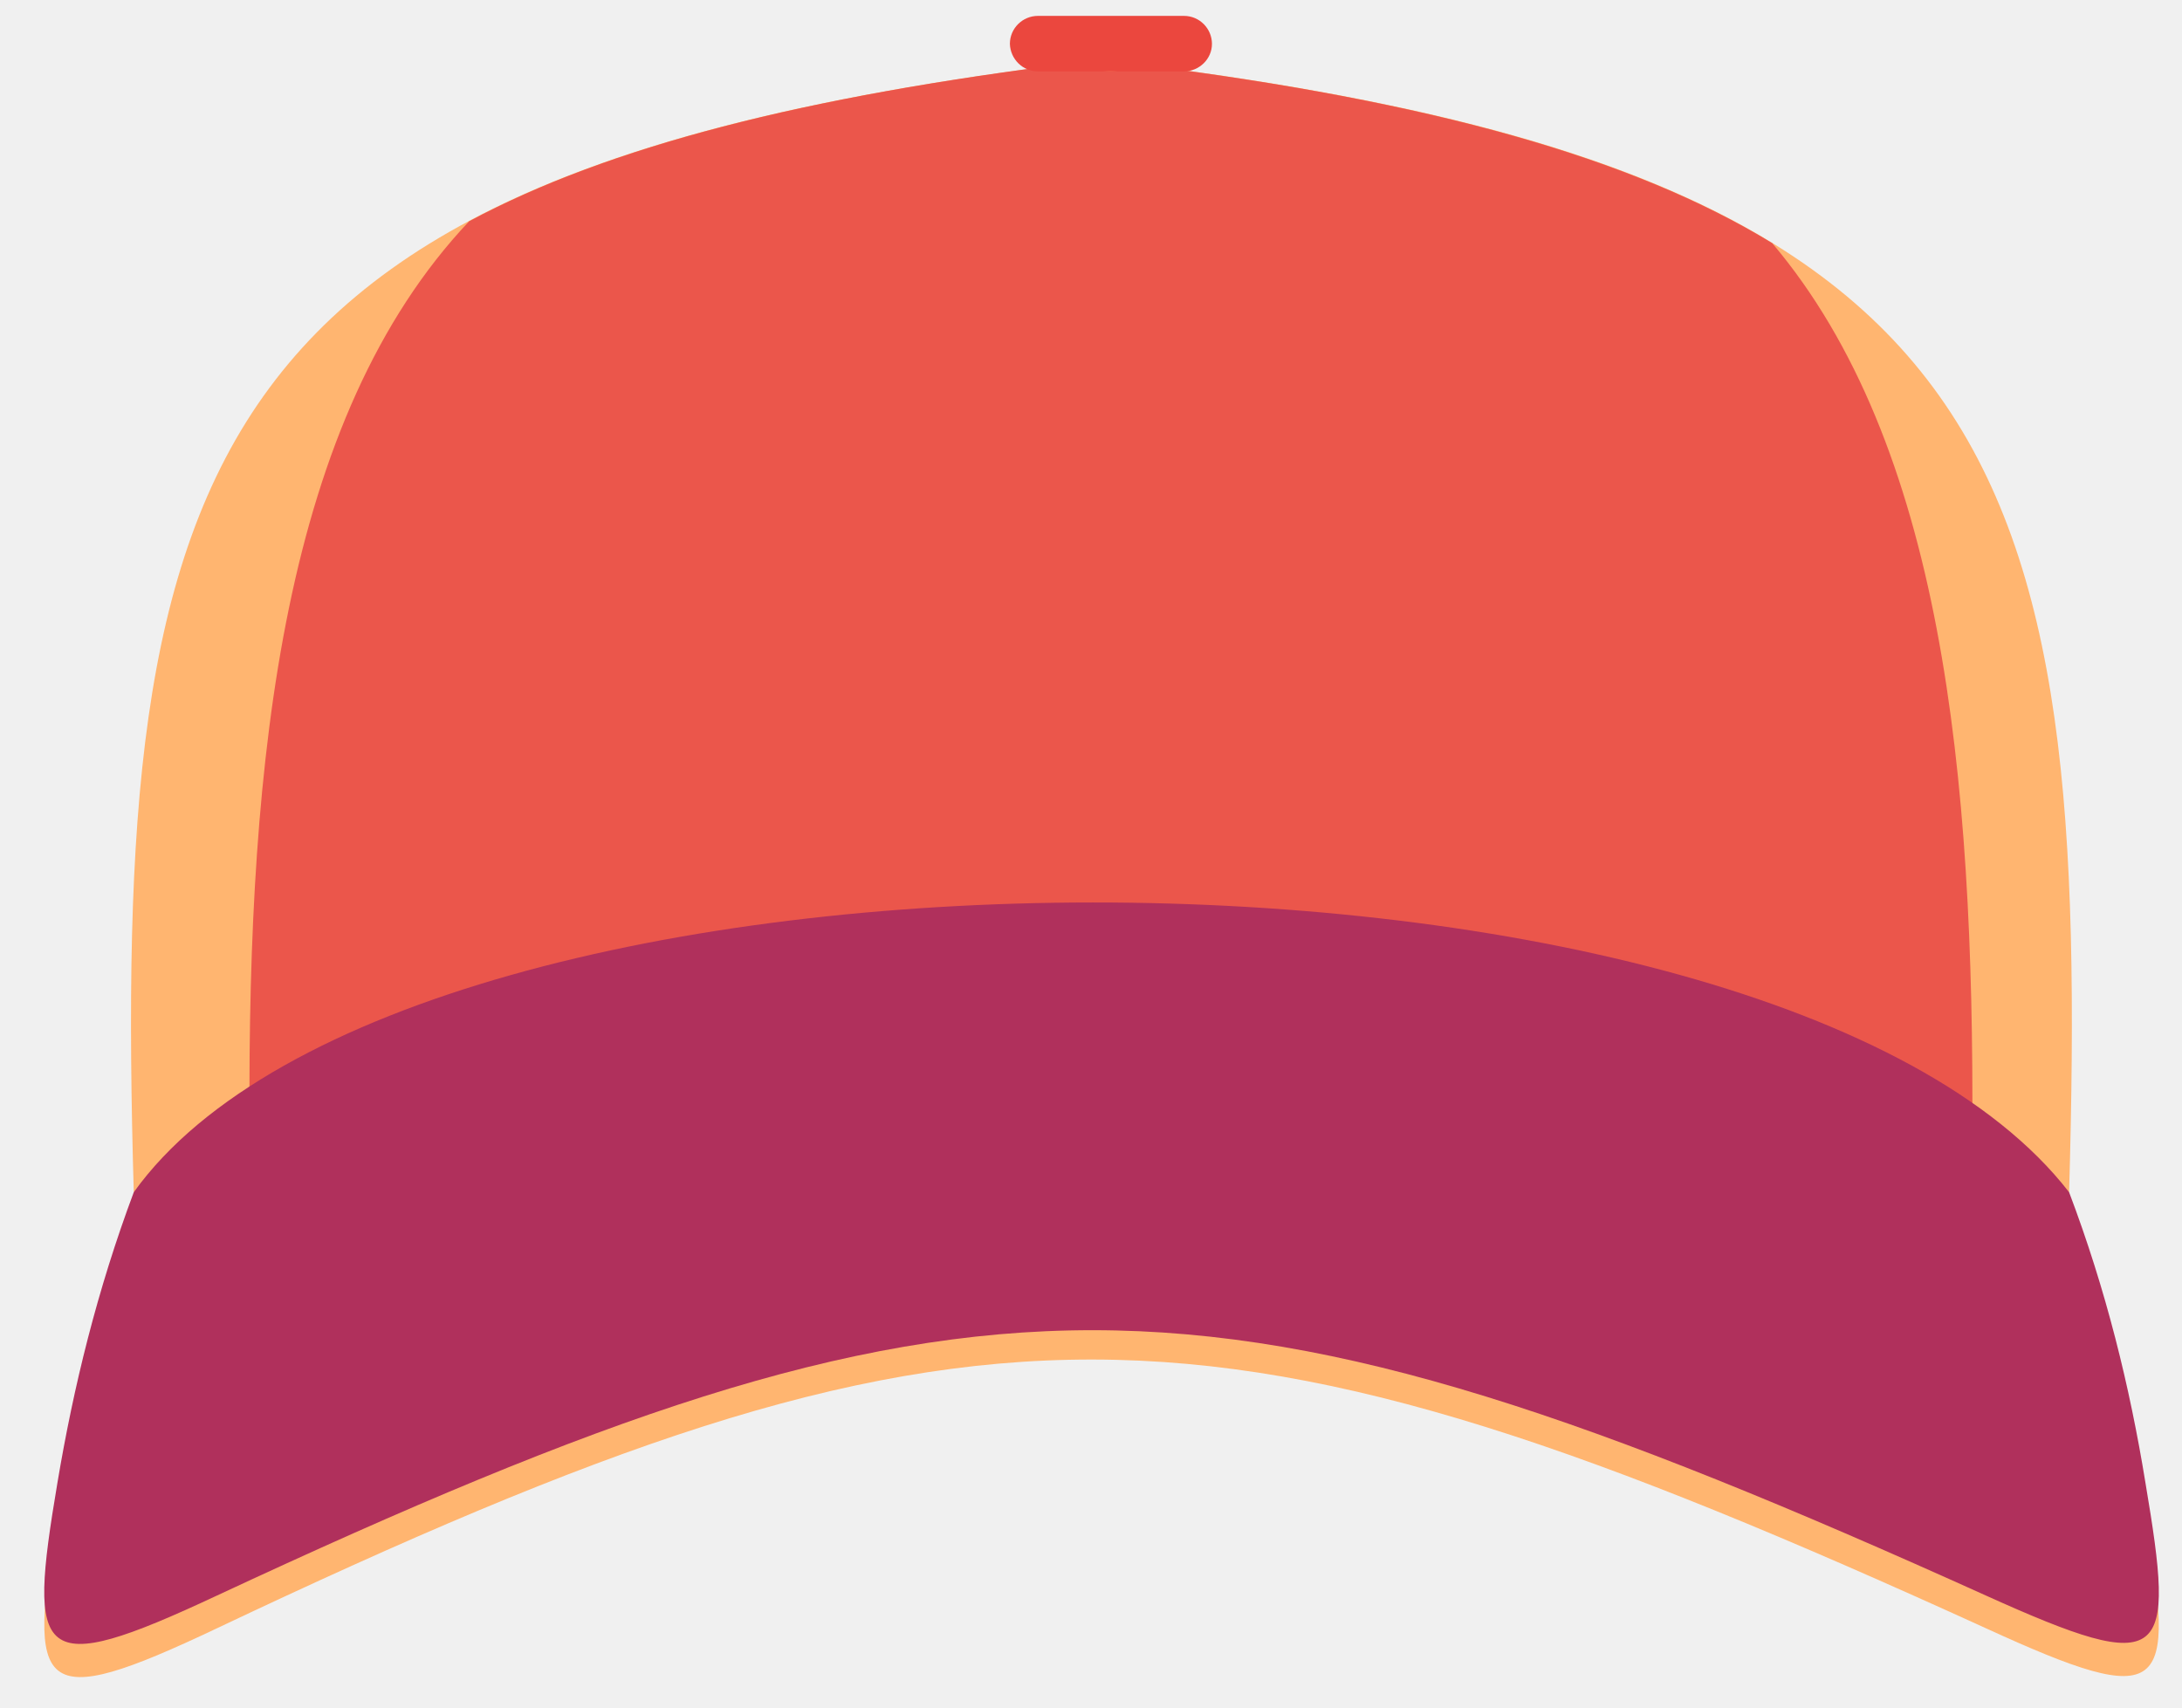
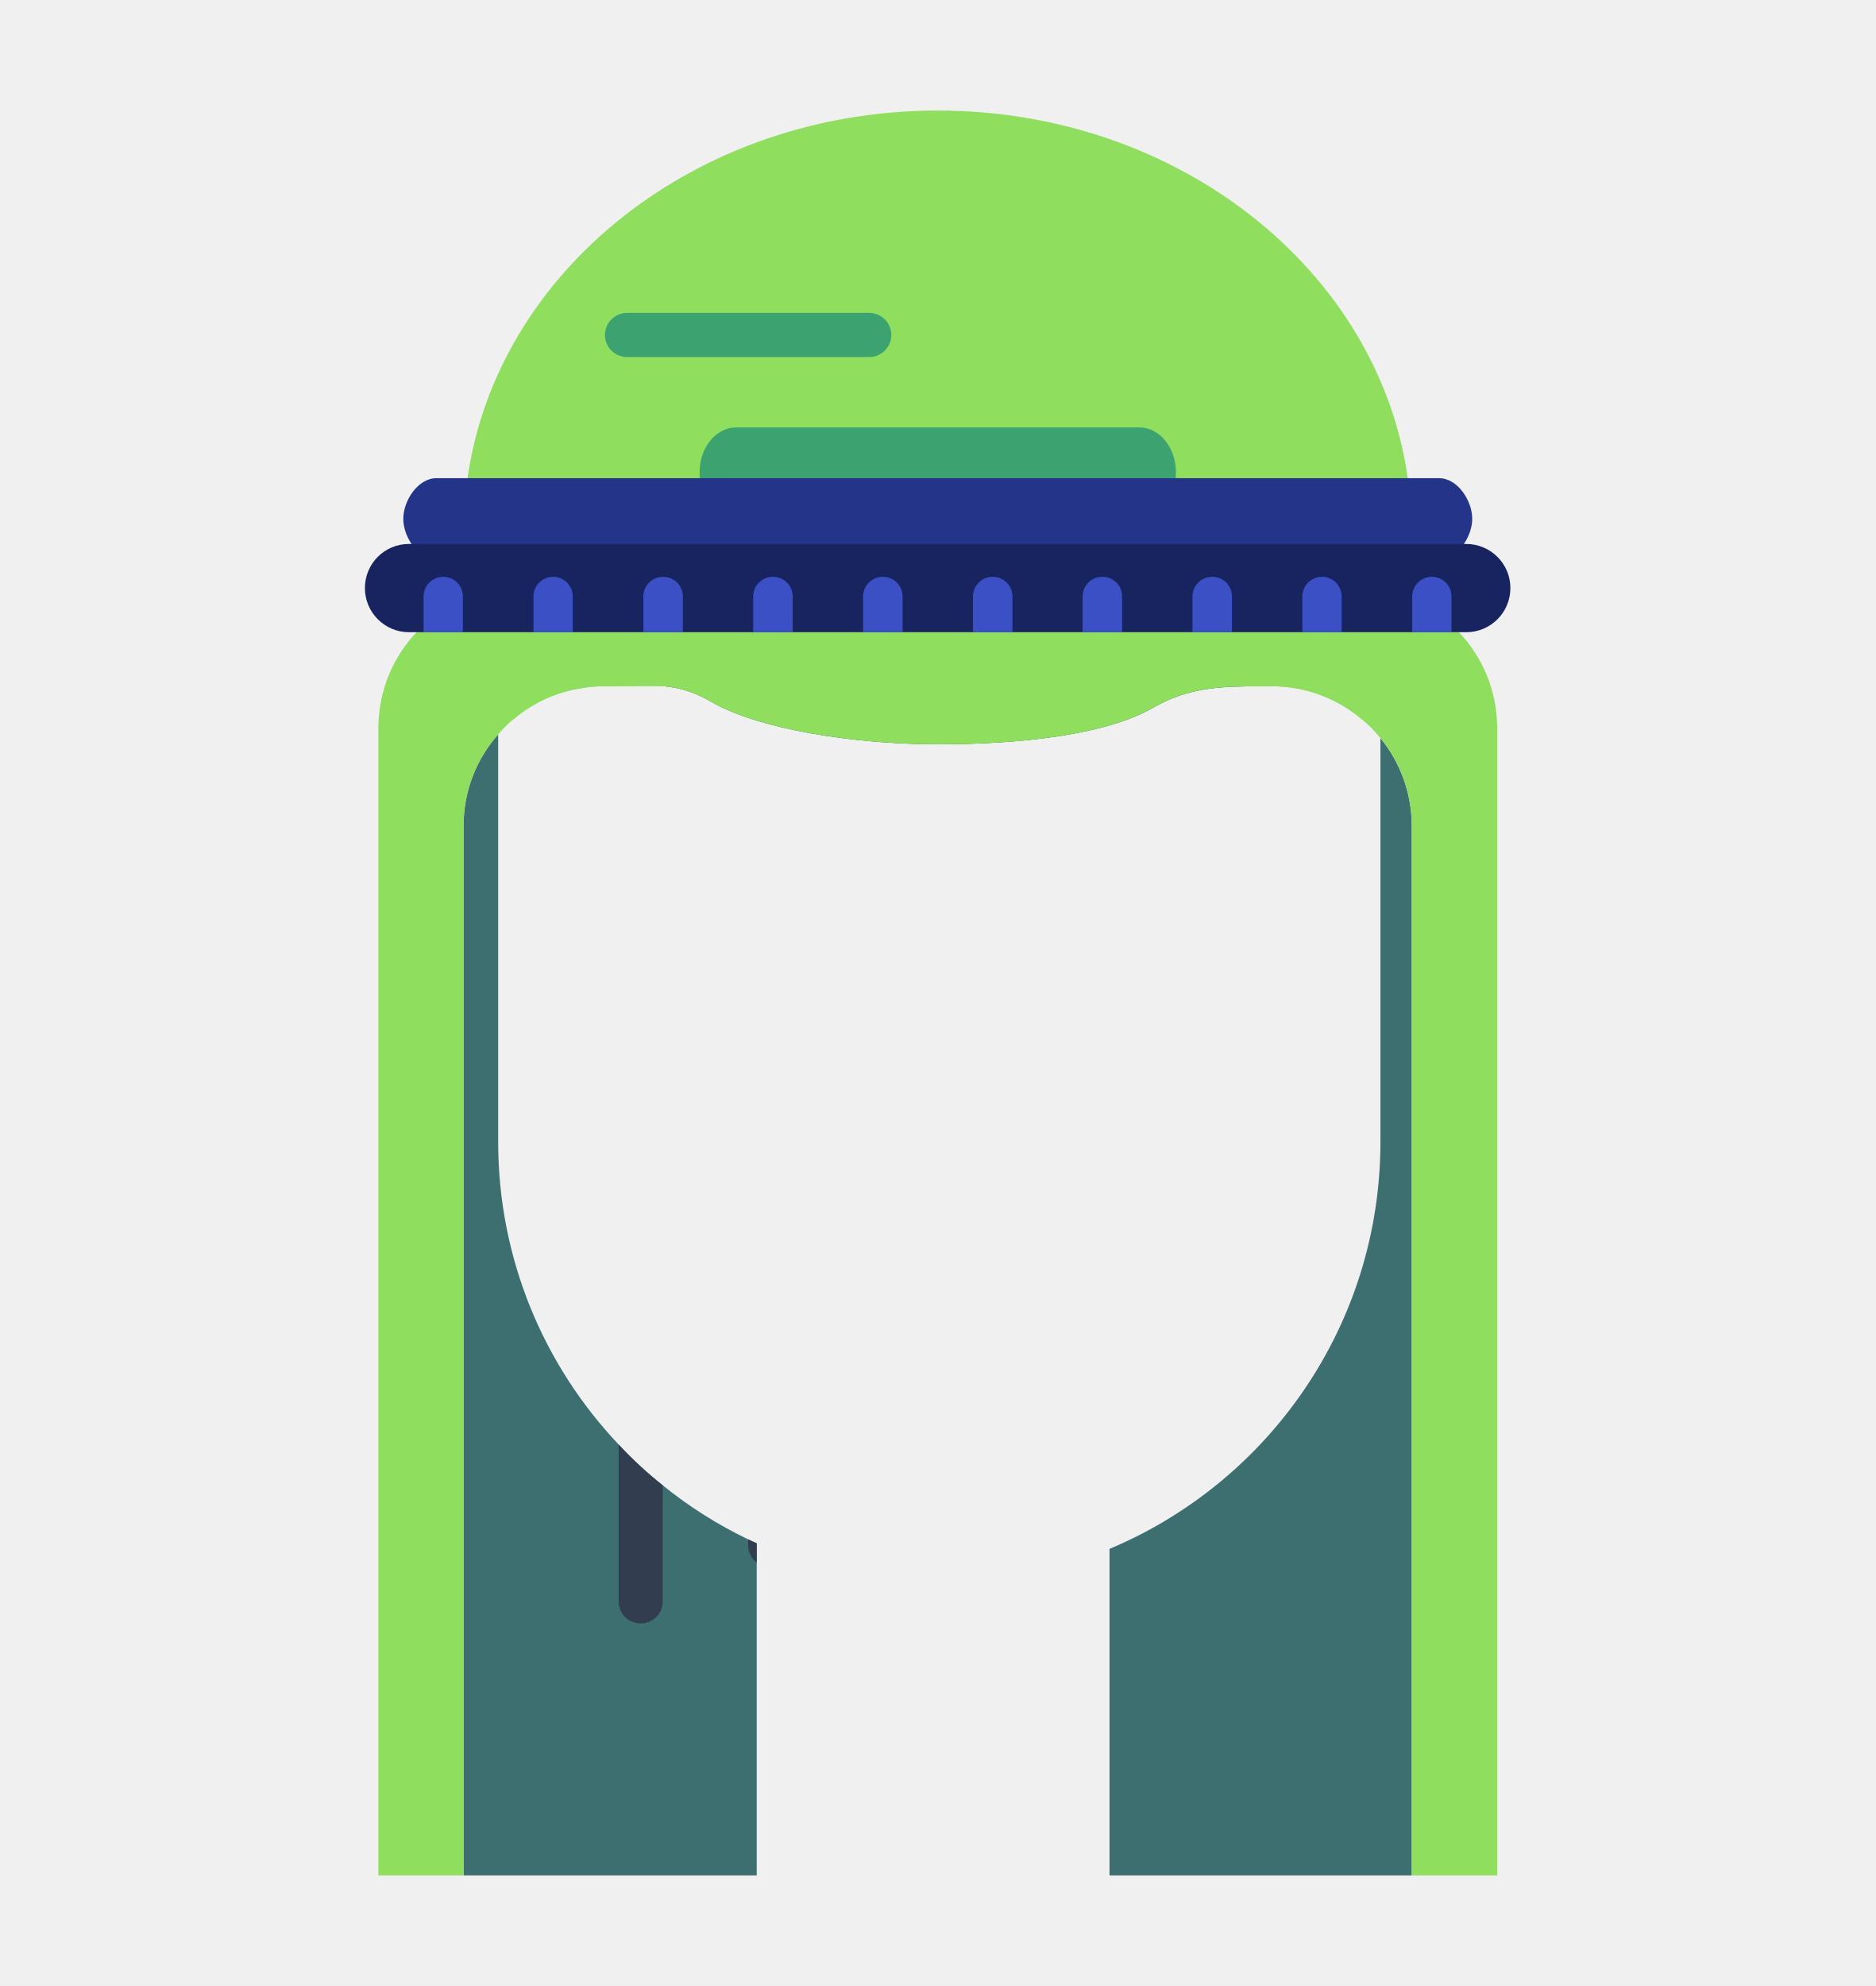
- <svg xmlns="http://www.w3.org/2000/svg" width="46" height="36" viewBox="0 0 46 36" fill="none">
-   <g clip-path="url(#clip0_222_692)">
-     <path fill-rule="evenodd" clip-rule="evenodd" d="M23.25 1.255V1.265C42.33 3.495 44.07 9.505 43.62 25.135C33.54 18.115 12.9 18.115 2.82 25.135C2.37 9.505 4.11 3.495 23.19 1.265V1.255L23.22 1.265L23.25 1.255Z" fill="#FFB570" />
-     <path fill-rule="evenodd" clip-rule="evenodd" d="M24.06 1.365C30.16 2.135 34.41 3.325 37.36 5.125C40.94 9.355 41.62 16.315 41.58 23.885C31.81 18.595 15.2 18.525 5.26 23.675C5.22 15.905 5.98 8.805 9.89 4.665C12.84 3.085 16.95 2.035 22.66 1.325C22.93 1.425 23.19 1.495 23.41 1.505C23.61 1.495 23.83 1.445 24.06 1.365Z" fill="#EB564B" />
-     <path fill-rule="evenodd" clip-rule="evenodd" d="M21.88 1.505H24.96C25.28 1.505 25.55 1.245 25.55 0.925C25.55 0.605 25.29 0.335 24.96 0.335H21.88C21.56 0.335 21.29 0.595 21.29 0.925C21.3 1.245 21.56 1.505 21.88 1.505Z" fill="#EB473E" />
-     <path fill-rule="evenodd" clip-rule="evenodd" d="M43.62 25.825C44.4 27.885 44.9 29.925 45.23 31.965C45.86 35.695 45.7 36.085 41.86 34.325C25.37 26.805 20.58 26.745 4.58 34.325C0.77 36.135 0.58 35.695 1.21 31.965C1.55 29.925 2.05 27.885 2.82 25.825C8.65 17.695 37.3 17.665 43.62 25.825Z" fill="#FFB570" />
-     <path fill-rule="evenodd" clip-rule="evenodd" d="M43.62 25.135C44.4 27.195 44.9 29.235 45.23 31.265C45.86 35.005 45.71 35.375 41.86 33.635C25.37 26.185 20.58 26.175 4.58 33.635C0.76 35.425 0.58 35.005 1.21 31.265C1.55 29.235 2.05 27.195 2.82 25.135C8.65 17.005 37.3 16.975 43.62 25.135Z" fill="#B0305C" />
+ <svg xmlns="http://www.w3.org/2000/svg" width="85" height="90" viewBox="0 0 85 90" fill="none">
+   <g clip-path="url(#clip0_340_297)">
+     <path d="M63.99 24.09C63.99 24.28 63.99 24.47 63.97 24.65C63.97 24.89 63.96 25.12 63.94 25.35C63.9 25.93 63.83 26.5 63.73 27.06C63.64 27.6 63.52 28.13 63.36 28.65C63.16 29.42 62.89 30.17 62.57 30.9C62.33 31.48 62.05 32.04 61.74 32.59L61.73 32.6L61.72 32.59C60.62 31.66 59.2 31.1 57.65 31.1H57.21C55.39 31.1 53.9 31.13 52.27 32.07C50.15 33.29 46.34 33.73 42.5 33.73C38.67 33.73 34.39 33.04 32.27 31.82C31.48 31.36 30.81 31.17 30.13 31.1H27.36C26.99 31.1 26.63 31.13 26.29 31.2C25.15 31.38 24.12 31.88 23.28 32.59L23.27 32.6C23.26 32.6 23.26 32.59 23.26 32.59C23.01 32.15 22.78 31.7 22.58 31.24C22.19 30.41 21.88 29.54 21.64 28.65C21.48 28.13 21.36 27.6 21.27 27.06C21.17 26.5 21.1 25.93 21.06 25.35C21.04 25.12 21.03 24.89 21.03 24.65C21.01 24.47 21.01 24.28 21.01 24.09C21.01 23.27 21.07 22.47 21.19 21.68C22.52 12.28 31.56 5.01 42.5 5.01C53.45 5.01 62.49 12.28 63.81 21.68C63.93 22.47 63.99 23.27 63.99 24.09Z" fill="#8FDE5D" />
+     <path d="M39.4 16.18H28.42C27.87 16.18 27.42 15.73 27.42 15.18C27.42 14.63 27.87 14.18 28.42 14.18H39.4C39.95 14.18 40.4 14.63 40.4 15.18C40.4 15.73 39.95 16.18 39.4 16.18Z" fill="#3CA370" />
+     <path d="M51.63 23.45H33.37C32.45 23.45 31.71 22.54 31.71 21.41C31.71 20.28 32.45 19.37 33.37 19.37H51.64C52.56 19.37 53.3 20.28 53.3 21.41C53.3 22.54 52.55 23.45 51.63 23.45Z" fill="#3CA370" />
+     <path d="M34.3 69.94V84.99H21.01V37.44C21.01 35.84 21.6 34.39 22.58 33.28V51.74C22.58 57.05 24.65 61.88 28.04 65.46C28.65 66.12 29.32 66.74 30.04 67.31C31.22 68.27 32.52 69.09 33.91 69.76C34.04 69.82 34.17 69.88 34.3 69.94Z" fill="#3D6E70" />
+     <path d="M52.27 32.07C50.15 33.29 46.34 33.73 42.5 33.73C38.67 33.73 34.39 33.04 32.27 31.82C31.48 31.36 30.81 31.17 30.13 31.1H57.21C55.39 31.1 53.9 31.13 52.27 32.07Z" fill="#3D6E70" />
+     <path d="M63.99 37.45V84.99H50.29V70.19C57.5 67.17 62.57 60.05 62.57 51.74V33.45C63.46 34.54 63.99 35.93 63.99 37.45Z" fill="#3D6E70" />
+     <path d="M30.04 67.31V72.57C30.04 73.13 29.59 73.57 29.04 73.57C28.49 73.57 28.04 73.13 28.04 72.57V65.46C28.65 66.12 29.32 66.74 30.04 67.31Z" fill="#323E4F" />
+     <path d="M34.3 69.94V70.81C34.06 70.63 33.91 70.34 33.91 70.02V69.76C34.04 69.82 34.17 69.88 34.3 69.94Z" fill="#323E4F" />
+     <path d="M67.86 33V84.99H63.99V37.45C63.99 35.93 63.46 34.54 62.57 33.45C62.43 33.28 62.29 33.12 62.13 32.96C62 32.83 61.87 32.71 61.73 32.6L61.72 32.59C60.62 31.66 59.2 31.1 57.65 31.1H57.21C55.39 31.1 53.9 31.13 52.27 32.07C50.15 33.29 46.34 33.73 42.5 33.73C38.67 33.73 34.39 33.04 32.27 31.82C31.48 31.36 30.81 31.17 30.13 31.1C29.87 31.07 29.6 31.06 29.32 31.06C28.74 31.06 28.11 31.1 27.36 31.1C26.99 31.1 26.63 31.13 26.29 31.2C25.15 31.38 24.12 31.88 23.28 32.59L23.27 32.6C23.02 32.8 22.79 33.03 22.58 33.28C21.6 34.39 21.01 35.84 21.01 37.44V84.99H17.15V33C17.15 31.31 17.81 29.78 18.88 28.65C18.98 28.53 19.09 28.43 19.21 28.33C19.73 27.84 20.33 27.45 20.99 27.16C21.08 27.12 21.18 27.09 21.27 27.06C21.71 26.89 22.17 26.77 22.65 26.71C22.66 26.71 22.66 26.71 22.66 26.71C22.93 26.67 23.21 26.65 23.49 26.65H61.52C61.85 26.65 62.17 26.68 62.49 26.73C62.92 26.79 63.33 26.9 63.73 27.06C63.83 27.08 63.92 27.12 64.02 27.16C64.68 27.45 65.28 27.84 65.8 28.33C65.92 28.42 66.03 28.53 66.13 28.65C67.2 29.78 67.86 31.31 67.86 33Z" fill="#8FDE5D" />
+     <path d="M65.22 25.35H19.78C18.95 25.35 18.28 24.34 18.28 23.51C18.28 22.68 18.95 21.67 19.78 21.67H65.23C66.06 21.67 66.73 22.68 66.73 23.51C66.73 24.34 66.05 25.35 65.22 25.35Z" fill="#243589" />
+     <path d="M68.46 26.65C68.46 27.75 67.57 28.65 66.46 28.65H18.54C17.43 28.65 16.54 27.75 16.54 26.65C16.54 25.54 17.43 24.65 18.54 24.65H66.45C67.56 24.65 68.46 25.54 68.46 26.65Z" fill="#172460" />
+     <path d="M20.98 27.03V28.65H19.2V27.03C19.2 26.54 19.6 26.14 20.09 26.14C20.59 26.14 20.98 26.54 20.98 27.03Z" fill="#3C50C6" />
+     <path d="M25.96 27.03V28.65H24.18V27.03C24.18 26.54 24.58 26.14 25.07 26.14C25.57 26.14 25.96 26.54 25.96 27.03Z" fill="#3C50C6" />
+     <path d="M30.95 27.03V28.65H29.16V27.03C29.16 26.54 29.56 26.14 30.05 26.14H30.06C30.55 26.14 30.95 26.54 30.95 27.03Z" fill="#3C50C6" />
+     <path d="M35.93 27.03V28.65H34.14V27.03C34.14 26.54 34.54 26.14 35.03 26.14H35.04C35.53 26.14 35.93 26.54 35.93 27.03Z" fill="#3C50C6" />
+     <path d="M40.91 27.03V28.65H39.12V27.03C39.12 26.54 39.52 26.14 40.01 26.14H40.02C40.51 26.14 40.91 26.54 40.91 27.03Z" fill="#3C50C6" />
+     <path d="M45.89 27.03V28.65H44.1V27.03C44.1 26.54 44.5 26.14 44.99 26.14H45C45.49 26.14 45.89 26.54 45.89 27.03Z" fill="#3C50C6" />
+     <path d="M50.86 27.03V28.65H49.07V27.03C49.07 26.54 49.47 26.14 49.96 26.14H49.97C50.47 26.14 50.86 26.54 50.86 27.03Z" fill="#3C50C6" />
+     <path d="M55.84 27.03V28.65H54.05V27.03C54.05 26.54 54.45 26.14 54.94 26.14H54.95C55.45 26.14 55.84 26.54 55.84 27.03Z" fill="#3C50C6" />
+     <path d="M60.81 27.03V28.65H59.03V27.03C59.03 26.54 59.43 26.14 59.92 26.14C60.42 26.14 60.81 26.54 60.81 27.03Z" fill="#3C50C6" />
+     <path d="M65.79 27.03V28.65H64.01V27.03C64.01 26.54 64.41 26.14 64.9 26.14C65.4 26.14 65.79 26.54 65.79 27.03Z" fill="#3C50C6" />
  </g>
  <defs>
-     <clipPath id="clip0_222_692">
-       <rect width="44.58" height="35.01" fill="white" transform="translate(0.930176 0.344971)" />
+     <clipPath id="clip0_340_297">
+       <rect width="85" height="90" fill="white" />
    </clipPath>
  </defs>
</svg>
